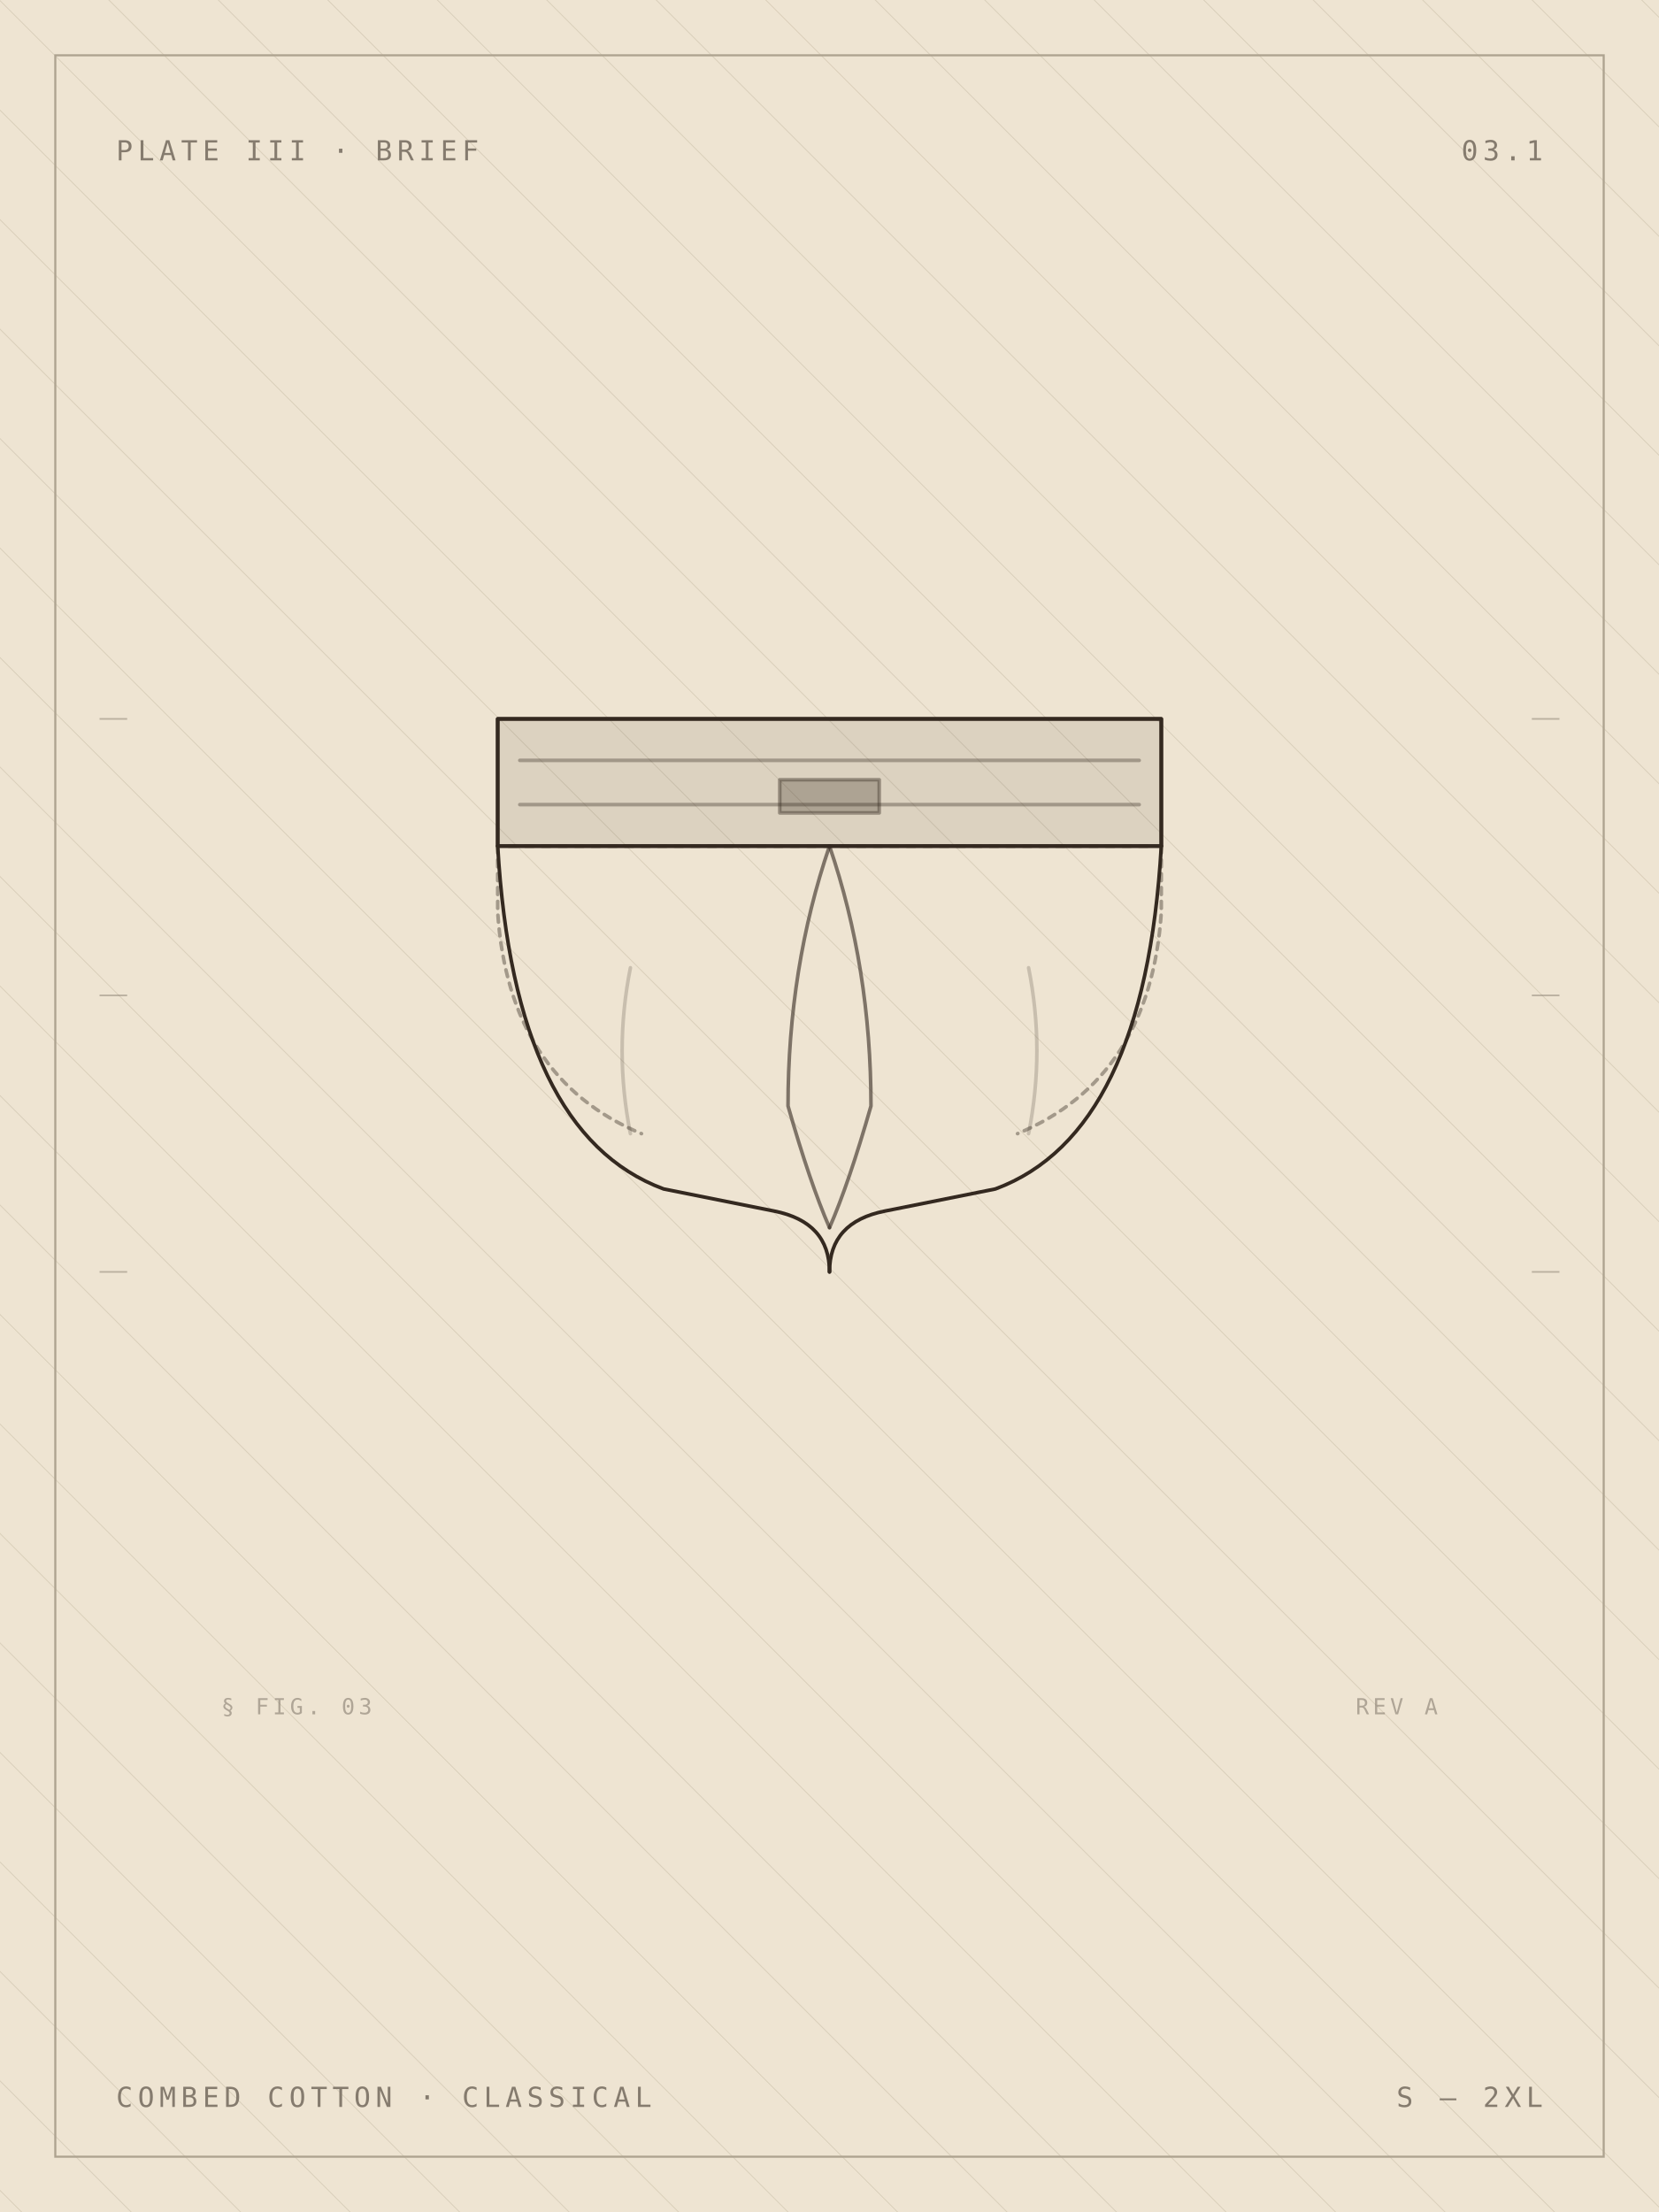
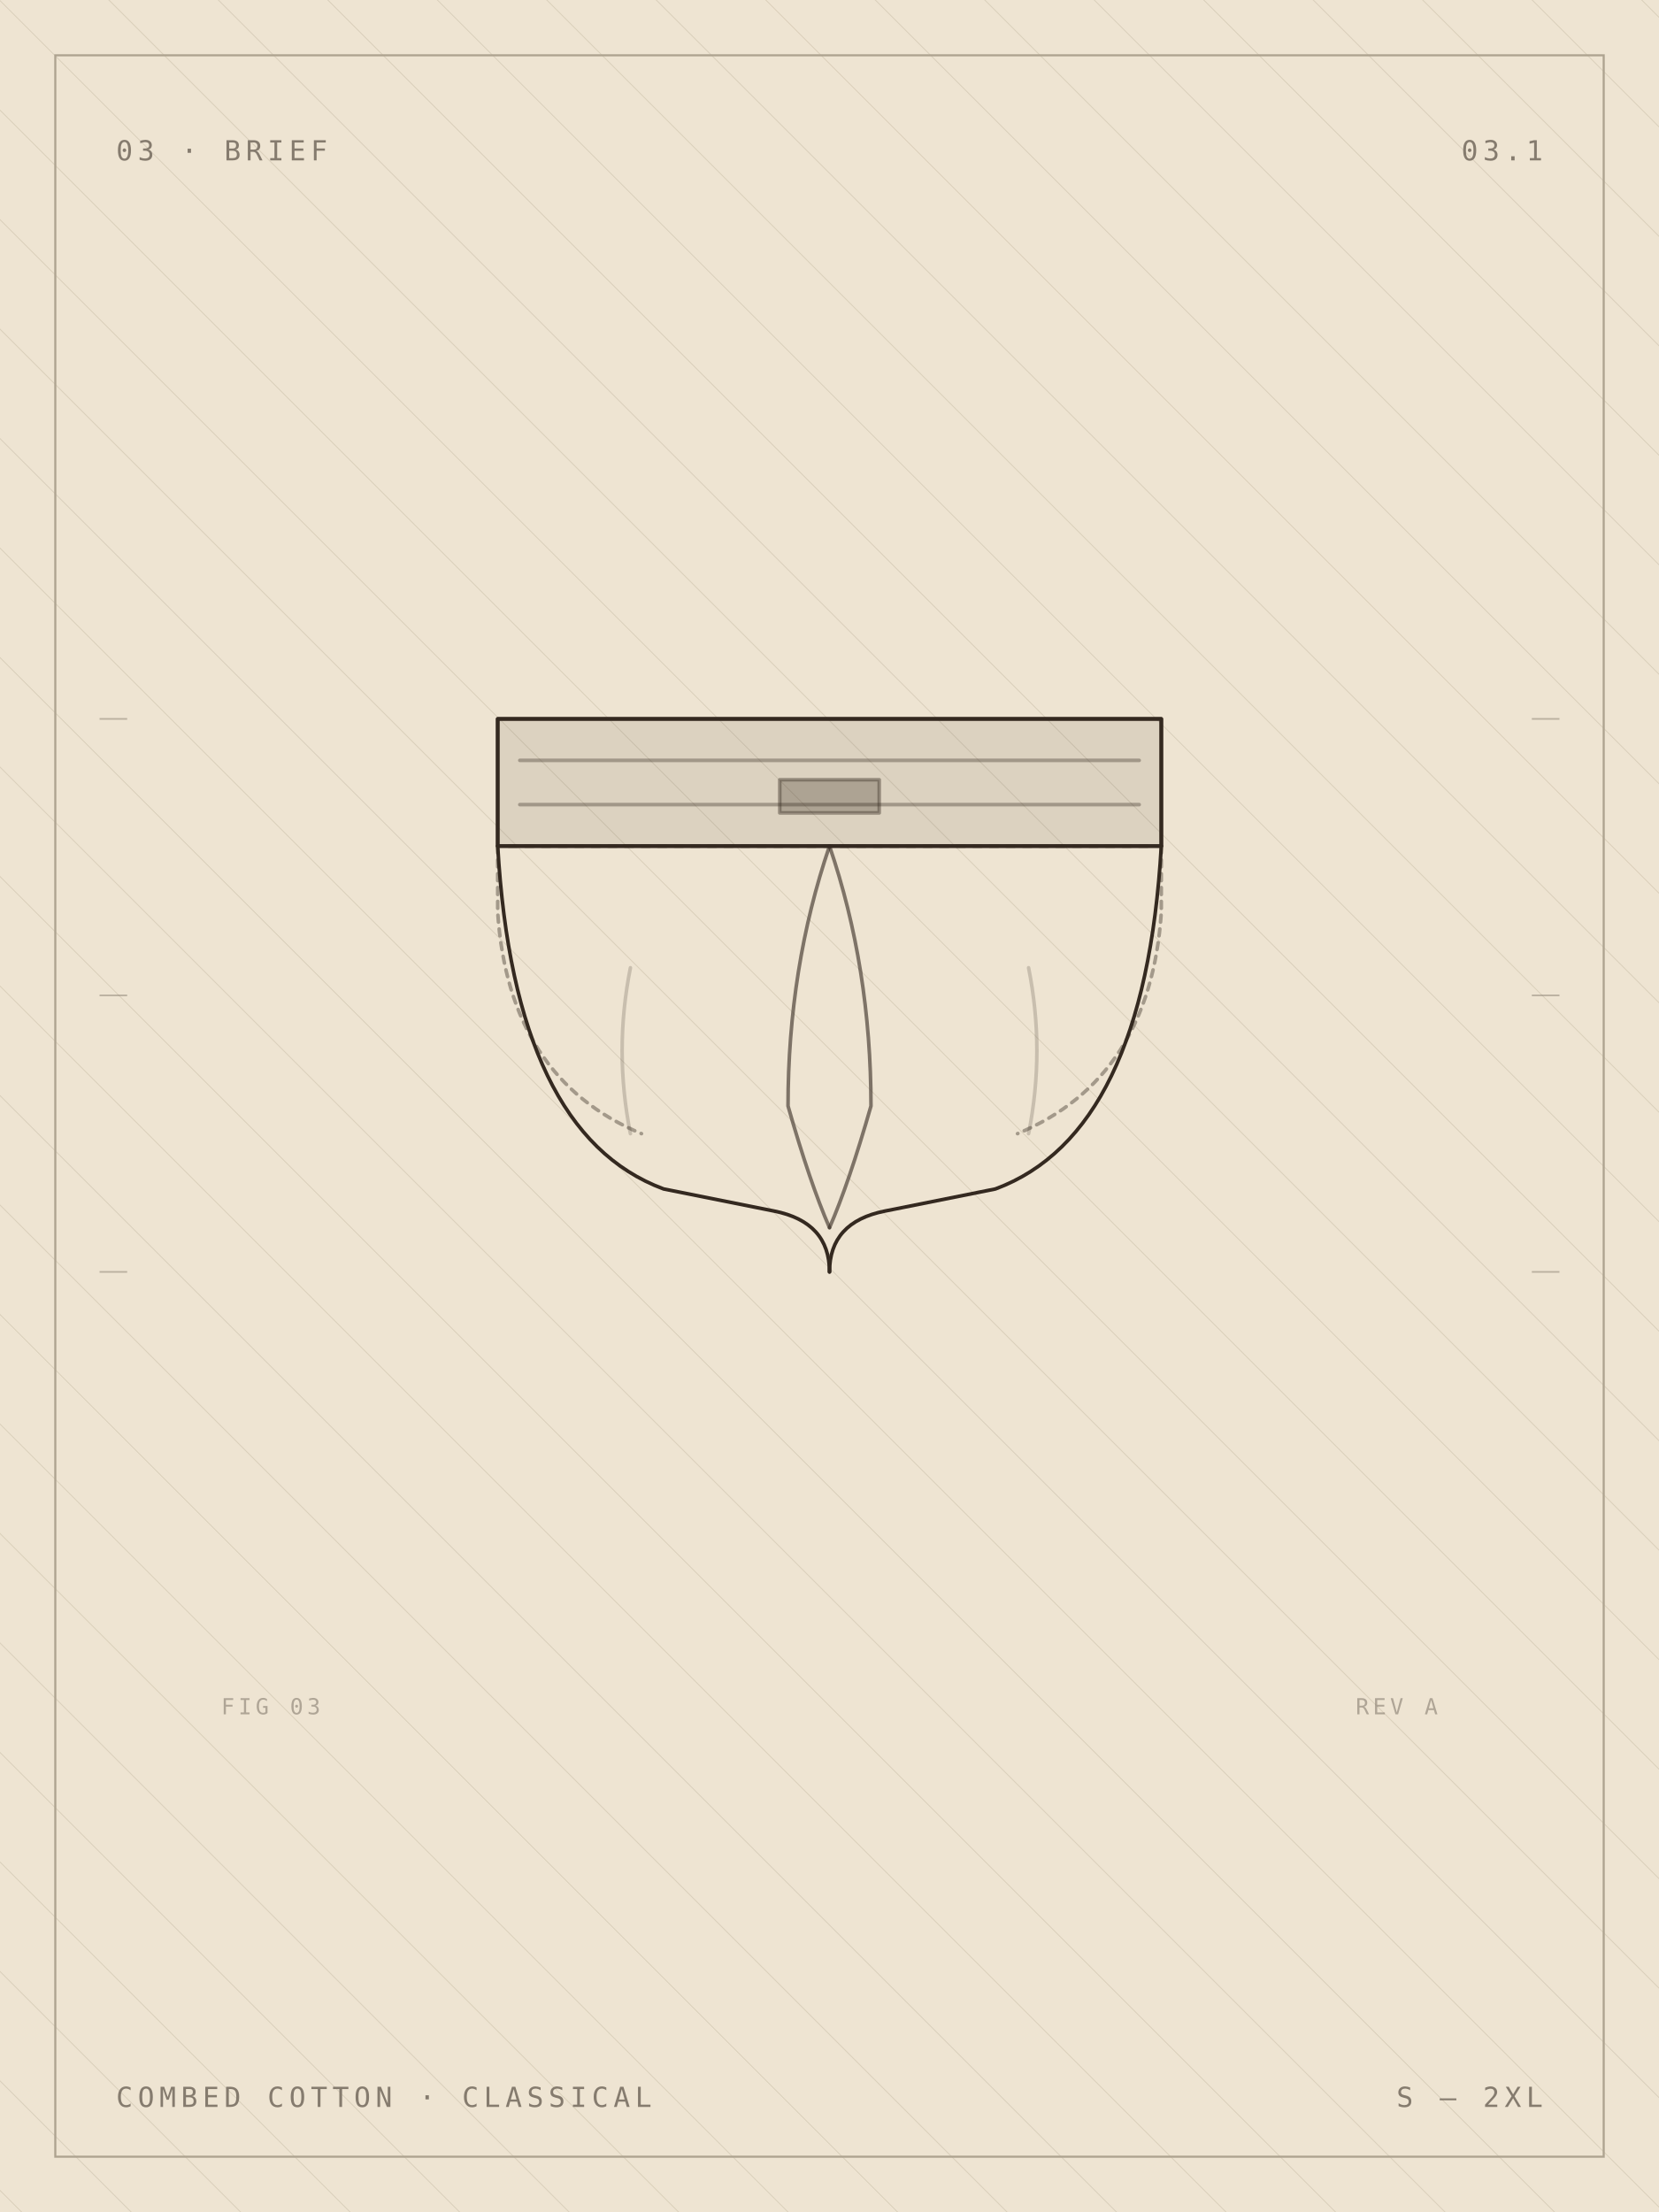
<svg xmlns="http://www.w3.org/2000/svg" viewBox="0 0 600 800" preserveAspectRatio="xMidYMid slice">
  <defs>
    <pattern id="hatch" width="28" height="28" patternUnits="userSpaceOnUse" patternTransform="rotate(135)">
      <line x1="0" y1="0" x2="0" y2="28" stroke="#C9BEA8" stroke-width="0.6" />
    </pattern>
  </defs>
  <rect width="600" height="800" fill="#EEE4D2" />
  <rect width="600" height="800" fill="url(#hatch)" opacity="0.55" />
  <rect x="20" y="20" width="560" height="760" fill="none" stroke="#AEA390" stroke-width="0.75" />
  <g font-family="ui-monospace, monospace" font-size="10" letter-spacing="1.8" fill="#857B6E">
-     <text x="42" y="58">PLATE III · BRIEF</text>
+     <text x="42" y="58">03 · BRIEF</text>
    <text x="558" y="58" text-anchor="end">03.1</text>
    <text x="42" y="762">COMBED COTTON · CLASSICAL</text>
    <text x="558" y="762" text-anchor="end">S — 2XL</text>
  </g>
  <g stroke="#857B6E" stroke-width="0.6" opacity="0.5">
    <line x1="36" y1="260" x2="46" y2="260" />
    <line x1="36" y1="360" x2="46" y2="360" />
    <line x1="36" y1="460" x2="46" y2="460" />
    <line x1="554" y1="260" x2="564" y2="260" />
    <line x1="554" y1="360" x2="564" y2="360" />
    <line x1="554" y1="460" x2="564" y2="460" />
  </g>
  <g transform="translate(180, 260)" fill="none" stroke="#342920" stroke-width="1.3" stroke-linecap="round" stroke-linejoin="round">
    <rect x="0" y="0" width="240" height="46" fill="#342920" fill-opacity="0.1" />
    <rect x="0" y="0" width="240" height="46" />
    <line x1="8" y1="15" x2="232" y2="15" stroke-opacity="0.35" />
    <line x1="8" y1="31" x2="232" y2="31" stroke-opacity="0.35" />
    <rect x="102" y="22" width="36" height="12" fill="#342920" fill-opacity="0.28" stroke-opacity="0.4" />
    <path d="M 0 46 Q 6 150 60 170 L 100 178 Q 120 182 120 200" />
    <path d="M 240 46 Q 234 150 180 170 L 140 178 Q 120 182 120 200" />
    <path d="M 0 46 L 0 70 Q 4 130 52 150" stroke-dasharray="2.5 2.5" stroke-opacity="0.4" />
    <path d="M 240 46 L 240 70 Q 236 130 188 150" stroke-dasharray="2.5 2.5" stroke-opacity="0.4" />
    <path d="M 120 46 Q 105 90 105 140 Q 113 168 120 184" stroke-opacity="0.6" />
    <path d="M 120 46 Q 135 90 135 140 Q 127 168 120 184" stroke-opacity="0.6" />
    <path d="M 4 46 L 236 46" stroke-dasharray="3 3" stroke-opacity="0.45" />
    <path d="M 48 90 Q 42 120 48 150" stroke-opacity="0.2" />
    <path d="M 192 90 Q 198 120 192 150" stroke-opacity="0.2" />
  </g>
  <g font-family="ui-monospace, monospace" font-size="8" letter-spacing="1.4" fill="#857B6E" opacity="0.6">
-     <text x="80" y="620">§ FIG. 03</text>
+     <text x="80" y="620">FIG 03</text>
    <text x="520" y="620" text-anchor="end">REV A</text>
  </g>
</svg>
